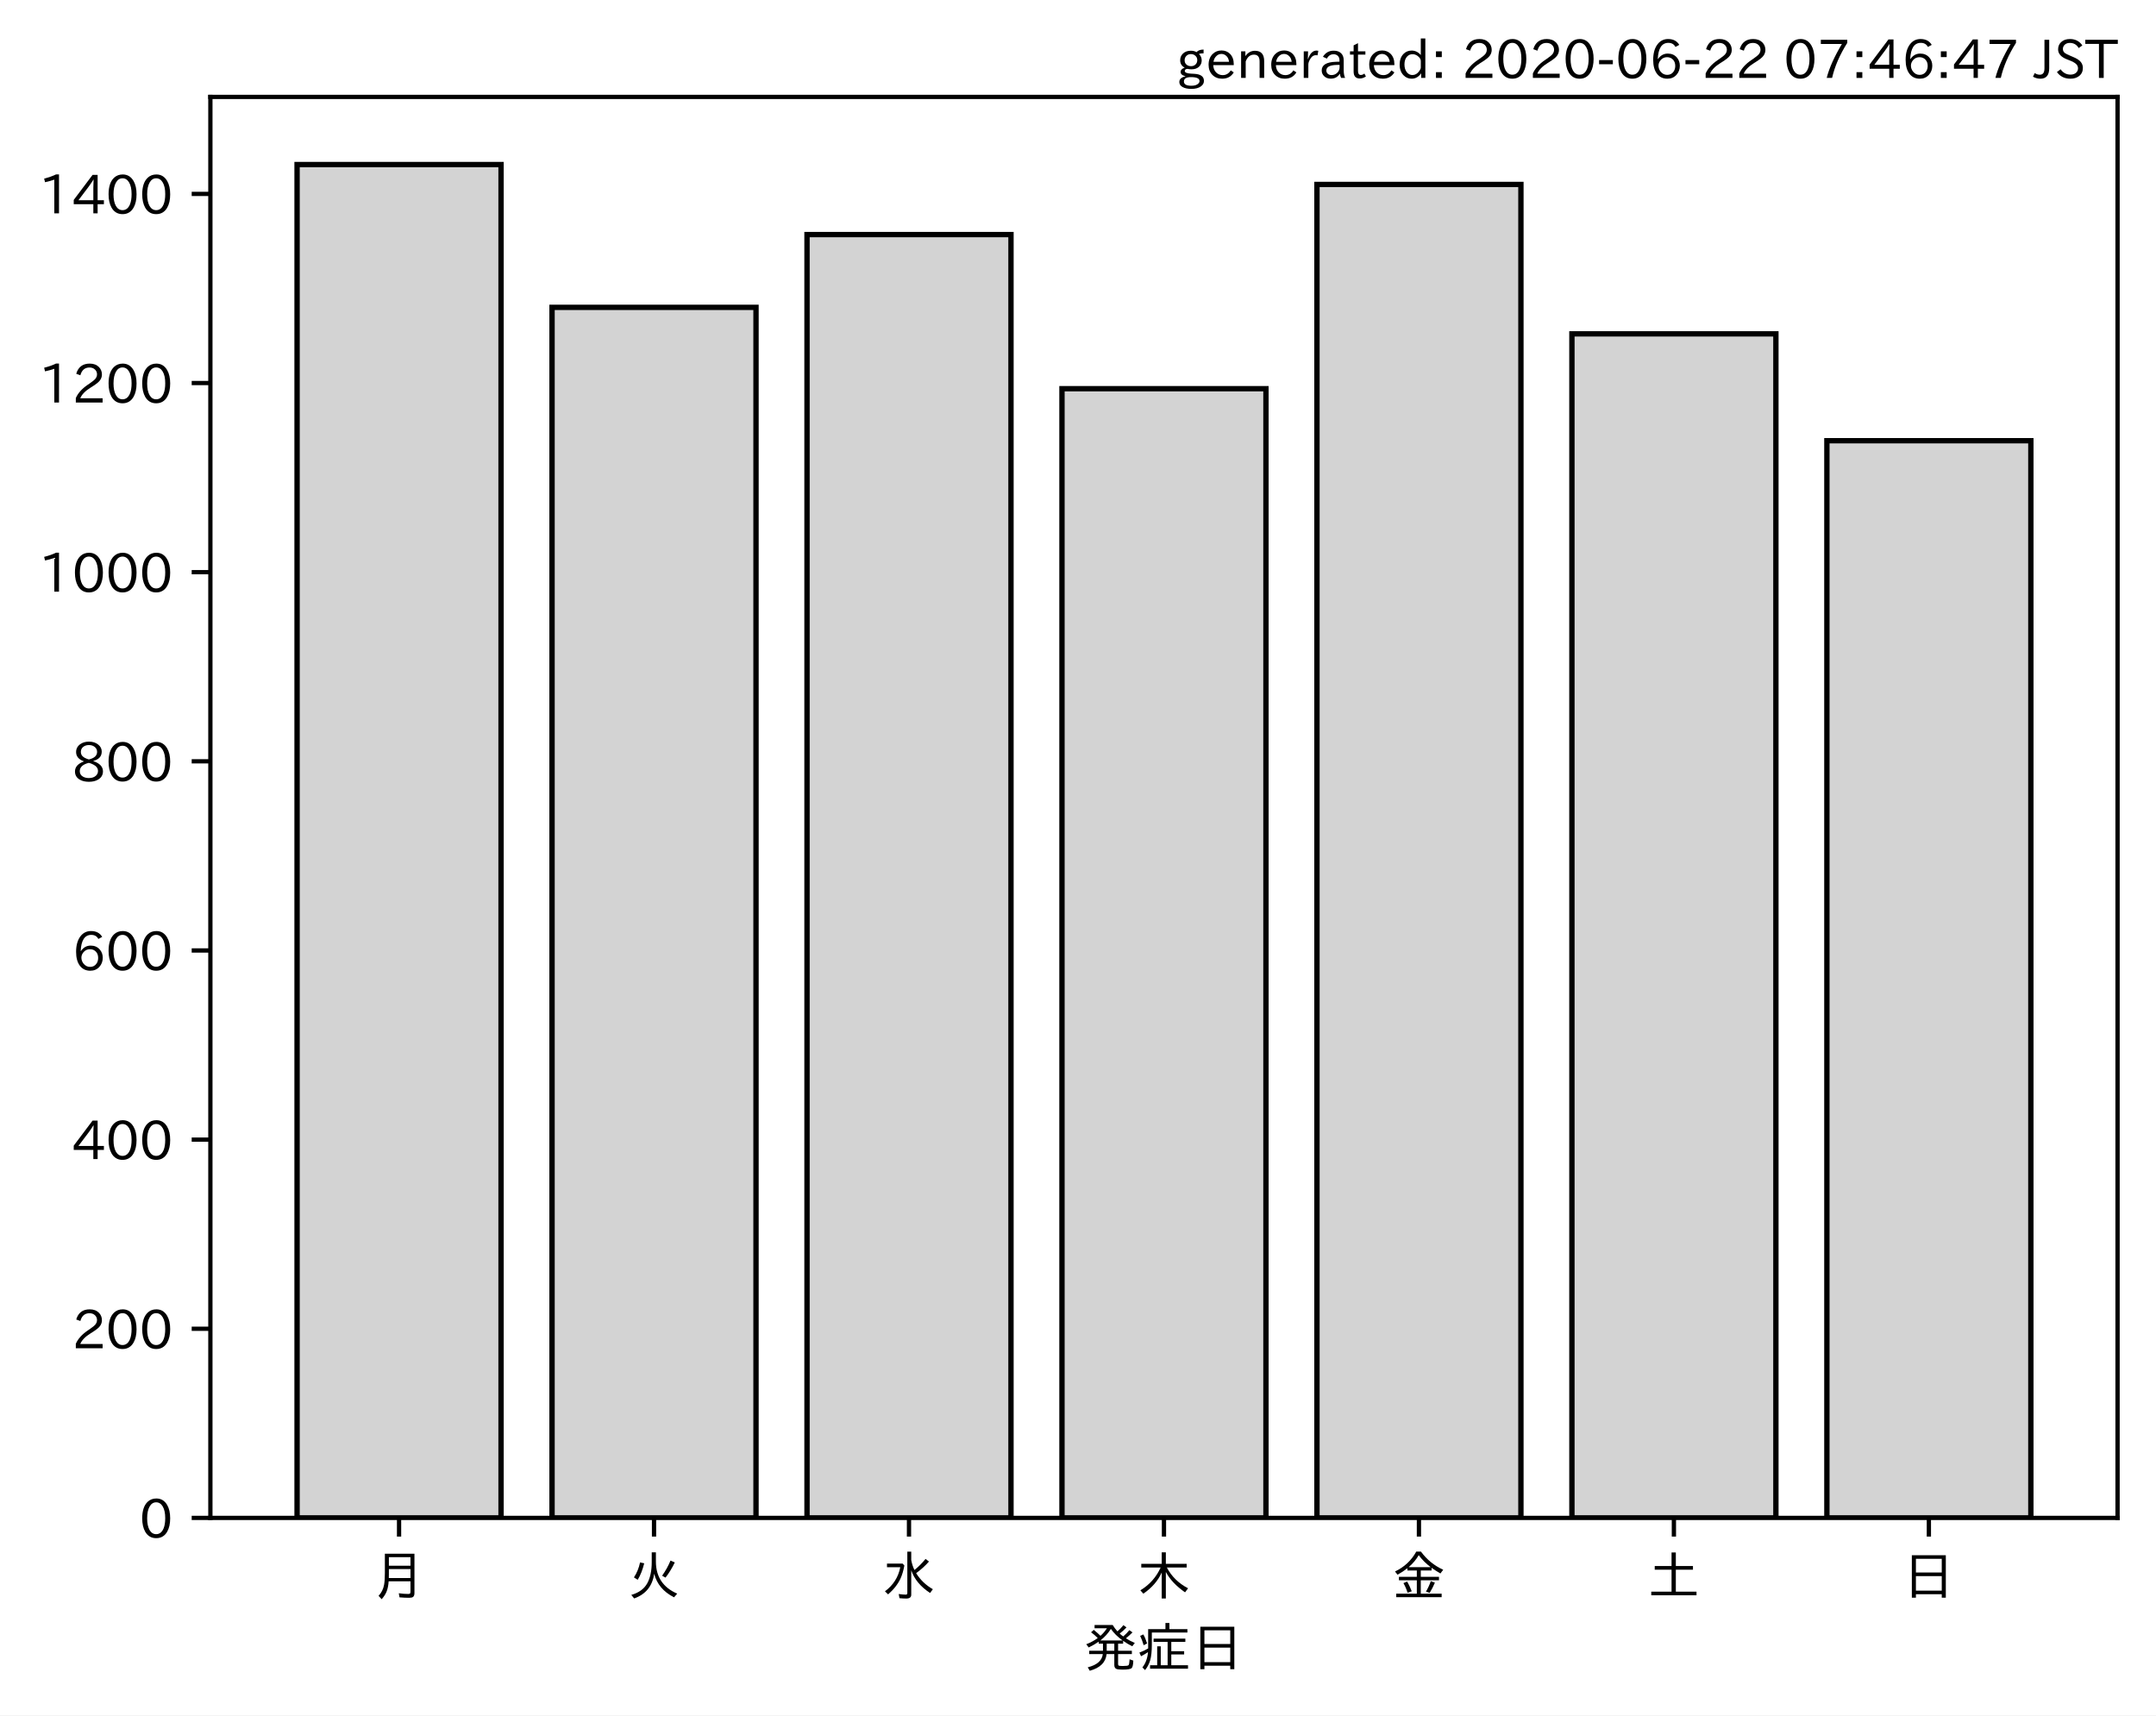
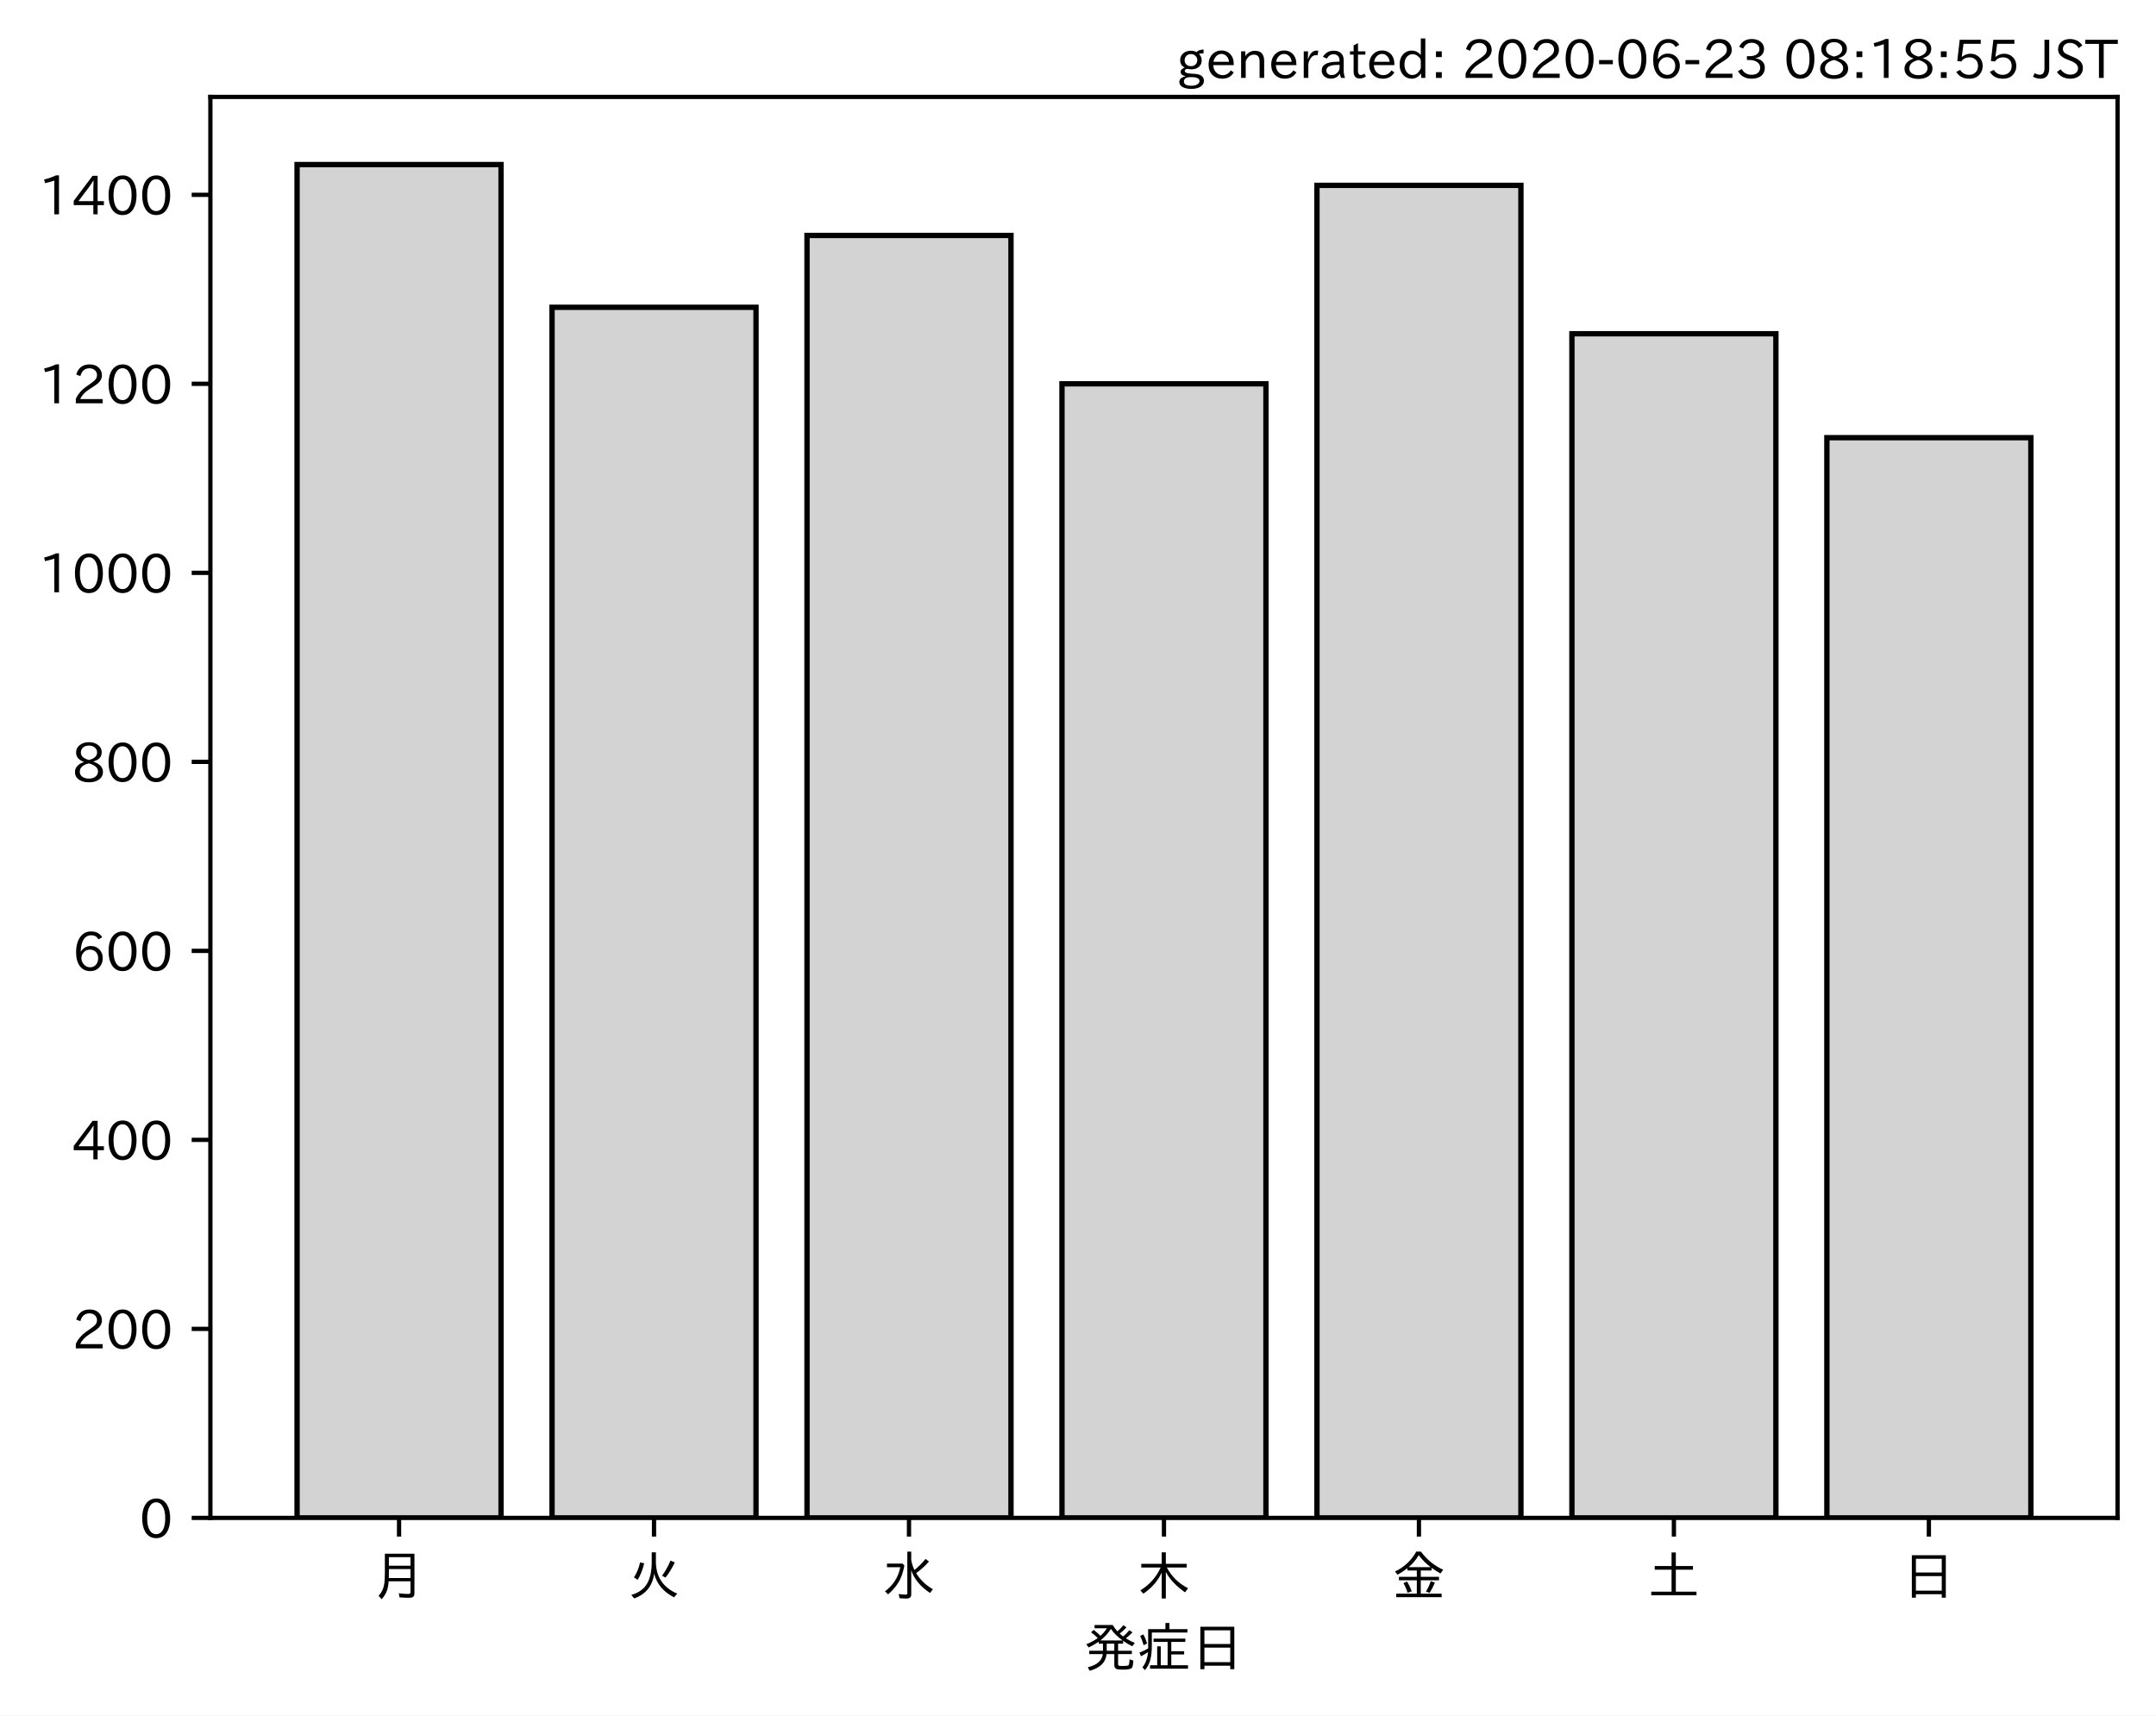
<svg xmlns="http://www.w3.org/2000/svg" xmlns:xlink="http://www.w3.org/1999/xlink" height="321.24pt" version="1.1" viewBox="0 0 403.714 321.24" width="403.714pt">
  <defs>
    <style type="text/css">
*{stroke-linecap:butt;stroke-linejoin:round;}
  </style>
  </defs>
  <g id="figure_1">
    <g id="patch_1">
      <path d="M 0 321.24  L 403.714 321.24  L 403.714 0  L 0 0  z " style="fill:#ffffff;" />
    </g>
    <g id="axes_1">
      <g id="patch_2">
        <path d="M 39.394 284.259  L 396.514 284.259  L 396.514 18.147  L 39.394 18.147  z " style="fill:#ffffff;" />
      </g>
      <g id="patch_3">
-         <path clip-path="url(#ped9afa6fa7)" d="M 55.626 284.259  L 93.821 284.259  L 93.821 30.819  L 55.626 30.819  z " style="fill:#d3d3d3;stroke:#000000;stroke-linejoin:miter;" />
+         <path clip-path="url(#p7c58428e41)" d="M 55.626 284.259  L 93.821 284.259  L 93.821 30.819  L 55.626 30.819  z " style="fill:#d3d3d3;stroke:#000000;stroke-linejoin:miter;" />
      </g>
      <g id="patch_4">
-         <path clip-path="url(#ped9afa6fa7)" d="M 103.37 284.259  L 141.564 284.259  L 141.564 57.562  L 103.37 57.562  z " style="fill:#d3d3d3;stroke:#000000;stroke-linejoin:miter;" />
+         <path clip-path="url(#p7c58428e41)" d="M 103.37 284.259  L 141.564 284.259  L 141.564 57.543  L 103.37 57.543  z " style="fill:#d3d3d3;stroke:#000000;stroke-linejoin:miter;" />
      </g>
      <g id="patch_5">
-         <path clip-path="url(#ped9afa6fa7)" d="M 151.113 284.259  L 189.308 284.259  L 189.308 43.925  L 151.113 43.925  z " style="fill:#d3d3d3;stroke:#000000;stroke-linejoin:miter;" />
+         <path clip-path="url(#p7c58428e41)" d="M 151.113 284.259  L 189.308 284.259  L 189.308 44.092  L 151.113 44.092  z " style="fill:#d3d3d3;stroke:#000000;stroke-linejoin:miter;" />
      </g>
      <g id="patch_6">
-         <path clip-path="url(#ped9afa6fa7)" d="M 198.856 284.259  L 237.051 284.259  L 237.051 72.793  L 198.856 72.793  z " style="fill:#d3d3d3;stroke:#000000;stroke-linejoin:miter;" />
+         <path clip-path="url(#p7c58428e41)" d="M 198.856 284.259  L 237.051 284.259  L 237.051 71.879  L 198.856 71.879  z " style="fill:#d3d3d3;stroke:#000000;stroke-linejoin:miter;" />
      </g>
      <g id="patch_7">
-         <path clip-path="url(#ped9afa6fa7)" d="M 246.6 284.259  L 284.794 284.259  L 284.794 34.538  L 246.6 34.538  z " style="fill:#d3d3d3;stroke:#000000;stroke-linejoin:miter;" />
+         <path clip-path="url(#p7c58428e41)" d="M 246.6 284.259  L 284.794 284.259  L 284.794 34.712  L 246.6 34.712  z " style="fill:#d3d3d3;stroke:#000000;stroke-linejoin:miter;" />
      </g>
      <g id="patch_8">
-         <path clip-path="url(#ped9afa6fa7)" d="M 294.343 284.259  L 332.538 284.259  L 332.538 62.521  L 294.343 62.521  z " style="fill:#d3d3d3;stroke:#000000;stroke-linejoin:miter;" />
+         <path clip-path="url(#p7c58428e41)" d="M 294.343 284.259  L 332.538 284.259  L 332.538 62.499  L 294.343 62.499  z " style="fill:#d3d3d3;stroke:#000000;stroke-linejoin:miter;" />
      </g>
      <g id="patch_9">
-         <path clip-path="url(#ped9afa6fa7)" d="M 342.086 284.259  L 380.281 284.259  L 380.281 82.534  L 342.086 82.534  z " style="fill:#d3d3d3;stroke:#000000;stroke-linejoin:miter;" />
+         <path clip-path="url(#p7c58428e41)" d="M 342.086 284.259  L 380.281 284.259  L 380.281 81.967  L 342.086 81.967  z " style="fill:#d3d3d3;stroke:#000000;stroke-linejoin:miter;" />
      </g>
      <g id="matplotlib.axis_1">
        <g id="xtick_1">
          <g id="line2d_1">
            <defs>
-               <path d="M 0 0  L 0 3.5  " id="m2f6dc0f30f" style="stroke:#000000;stroke-width:0.8;" />
-             </defs>
-             <g>
-               <use style="stroke:#000000;stroke-width:0.8;" x="74.724" xlink:href="#m2f6dc0f30f" y="284.259" />
+               <path d="M 0 0  L 0 3.5  " id="m24e0038064" style="stroke:#000000;stroke-width:0.8;" />
+             </defs>
+             <g>
+               <use style="stroke:#000000;stroke-width:0.8;" x="74.724" xlink:href="#m24e0038064" y="284.259" />
            </g>
          </g>
          <g id="text_1">
            <defs>
              <path d="M 78.812 77.875  L 78.812 4  Q 78.812 -1.219 76.078 -3.172  Q 73.969 -4.688 68.797 -4.688  Q 60.844 -4.688 50.828 -3.859  L 49.516 3.812  Q 58.594 2.484 67.094 2.484  Q 70.359 2.484 71.047 4.109  Q 71.391 4.891 71.391 6.844  L 71.391 26.125  L 30.516 26.125  Q 29.781 14.938 26.812 7.422  Q 24.031 0.094 17.438 -7.375  L 11.625 -0.984  Q 19.672 7.422 21.922 19.438  Q 23.438 27.688 23.438 41.406  L 23.438 77.875  z M 30.953 71.391  L 30.953 55.328  L 71.391 55.328  L 71.391 71.391  z M 30.953 49.125  L 30.953 39.938  Q 30.953 35.75 30.859 33.547  L 30.859 32.328  L 71.391 32.328  L 71.391 49.125  z " id="IPAexGothic-26376" />
            </defs>
            <g transform="translate(69.7238 298.7493)scale(0.1 -0.1)">
              <use xlink:href="#IPAexGothic-26376" />
            </g>
          </g>
        </g>
        <g id="xtick_2">
          <g id="line2d_2">
            <g>
-               <use style="stroke:#000000;stroke-width:0.8;" x="122.467" xlink:href="#m2f6dc0f30f" y="284.259" />
+               <use style="stroke:#000000;stroke-width:0.8;" x="122.467" xlink:href="#m24e0038064" y="284.259" />
            </g>
          </g>
          <g id="text_2">
            <defs>
              <path d="M 53.516 80.422  L 53.516 63.188  Q 53.516 20.359 93.406 3.078  L 87.5 -3.812  Q 57.672 11.328 50.297 40.375  Q 45.359 5.672 12.797 -5.906  L 7.422 0.688  Q 28.859 6.844 37.406 22.609  Q 45.703 37.844 45.703 62.016  L 45.703 80.422  z M 12.406 33.5  Q 20.703 46.141 23.828 61.531  L 31.641 59.906  Q 27 41.312 19.438 29  z M 65.141 36.625  Q 74.656 50.047 80.906 64.984  L 88.922 61.531  Q 81.109 45.406 71.531 33.109  z " id="IPAexGothic-28779" />
            </defs>
            <g transform="translate(117.4671 298.7493)scale(0.1 -0.1)">
              <use xlink:href="#IPAexGothic-28779" />
            </g>
          </g>
        </g>
        <g id="xtick_3">
          <g id="line2d_3">
            <g>
-               <use style="stroke:#000000;stroke-width:0.8;" x="170.21" xlink:href="#m2f6dc0f30f" y="284.259" />
+               <use style="stroke:#000000;stroke-width:0.8;" x="170.21" xlink:href="#m24e0038064" y="284.259" />
            </g>
          </g>
          <g id="text_3">
            <defs>
              <path d="M 54.203 65.922  Q 56.156 55.562 60.203 47.312  Q 71.578 56.453 81 68.109  L 87.406 63.188  Q 77.25 51.516 63.375 41.406  Q 75 22.609 94.672 11.375  L 89.5 4.297  Q 62.75 21.781 54.203 46.781  L 54.203 0.984  Q 54.203 -6.109 44.875 -6.109  Q 38.812 -6.109 32.172 -5.422  L 30.766 2.391  Q 38.422 1.219 44 1.219  Q 46.875 1.219 46.875 4.109  L 46.875 81.688  L 54.203 81.688  z M 8.797 59.281  L 38.094 59.281  L 41.359 55.766  Q 38.672 41.219 34.078 31.297  Q 26.656 15.375 10.891 1.703  L 4.984 7.422  Q 28.266 24.656 33.688 52.594  L 8.797 52.594  z " id="IPAexGothic-27700" />
            </defs>
            <g transform="translate(165.2104 298.7493)scale(0.1 -0.1)">
              <use xlink:href="#IPAexGothic-27700" />
            </g>
          </g>
        </g>
        <g id="xtick_4">
          <g id="line2d_4">
            <g>
-               <use style="stroke:#000000;stroke-width:0.8;" x="217.954" xlink:href="#m2f6dc0f30f" y="284.259" />
+               <use style="stroke:#000000;stroke-width:0.8;" x="217.954" xlink:href="#m24e0038064" y="284.259" />
            </g>
          </g>
          <g id="text_4">
            <defs>
              <path d="M 55.422 52  Q 68.5 27 95.125 13.094  L 89.5 5.516  Q 64.594 22.797 53.516 43.703  L 53.516 -6  L 45.797 -6  L 45.797 42.672  Q 35.5 19.578 11.422 2.984  L 5.812 9.281  Q 31.453 24.75 43.797 52  L 7.516 52  L 7.516 58.891  L 45.797 58.891  L 45.797 80.469  L 53.516 80.469  L 53.516 58.891  L 92.531 58.891  L 92.531 52  z " id="IPAexGothic-26408" />
            </defs>
            <g transform="translate(212.9538 298.7493)scale(0.1 -0.1)">
              <use xlink:href="#IPAexGothic-26408" />
            </g>
          </g>
        </g>
        <g id="xtick_5">
          <g id="line2d_5">
            <g>
-               <use style="stroke:#000000;stroke-width:0.8;" x="265.697" xlink:href="#m2f6dc0f30f" y="284.259" />
+               <use style="stroke:#000000;stroke-width:0.8;" x="265.697" xlink:href="#m24e0038064" y="284.259" />
            </g>
          </g>
          <g id="text_5">
            <defs>
              <path d="M 53.469 46.391  L 53.469 34.516  L 87.547 34.516  L 87.547 28.125  L 53.469 28.125  L 53.469 2.984  L 92.531 2.984  L 92.531 -3.516  L 7.516 -3.516  L 7.516 2.984  L 46.047 2.984  L 46.047 28.125  L 12.547 28.125  L 12.547 34.516  L 46.047 34.516  L 46.047 46.391  L 28.422 46.391  L 28.422 50.688  Q 19.734 43.891 9.906 38.531  L 5.219 44.578  Q 31.344 56.984 45.016 81.781  L 53.766 81.781  Q 70.359 59.234 95.453 47.797  L 90.234 40.828  Q 81.547 45.844 73.641 51.469  L 73.641 46.391  z M 72.016 52.688  Q 59.078 62.406 49.562 75.094  Q 42.828 63.141 30.812 52.688  z M 28.719 4.688  Q 26.078 13.719 21 22.797  L 27.875 25.688  Q 31.938 19.188 36.531 7.516  z M 63.188 6.891  Q 68.797 16.406 72.219 26.516  L 79.891 23.578  Q 75.922 14.156 70.125 4.5  z " id="IPAexGothic-37329" />
            </defs>
            <g transform="translate(260.6971 298.7493)scale(0.1 -0.1)">
              <use xlink:href="#IPAexGothic-37329" />
            </g>
          </g>
        </g>
        <g id="xtick_6">
          <g id="line2d_6">
            <g>
-               <use style="stroke:#000000;stroke-width:0.8;" x="313.44" xlink:href="#m2f6dc0f30f" y="284.259" />
+               <use style="stroke:#000000;stroke-width:0.8;" x="313.44" xlink:href="#m24e0038064" y="284.259" />
            </g>
          </g>
          <g id="text_6">
            <defs>
              <path d="M 45.609 54.781  L 45.609 80.172  L 53.609 80.172  L 53.609 54.781  L 85.688 54.781  L 85.688 47.906  L 53.609 47.906  L 53.609 6.781  L 92.328 6.781  L 92.328 0  L 7.625 0  L 7.625 6.781  L 45.609 6.781  L 45.609 47.906  L 14.109 47.906  L 14.109 54.781  z " id="IPAexGothic-22303" />
            </defs>
            <g transform="translate(308.4404 298.7493)scale(0.1 -0.1)">
              <use xlink:href="#IPAexGothic-22303" />
            </g>
          </g>
        </g>
        <g id="xtick_7">
          <g id="line2d_7">
            <g>
-               <use style="stroke:#000000;stroke-width:0.8;" x="361.184" xlink:href="#m2f6dc0f30f" y="284.259" />
+               <use style="stroke:#000000;stroke-width:0.8;" x="361.184" xlink:href="#m24e0038064" y="284.259" />
            </g>
          </g>
          <g id="text_7">
            <defs>
              <path d="M 81.734 75  L 81.734 -4.5  L 74.125 -4.5  L 74.125 2  L 25.734 2  L 25.734 -4.5  L 18.109 -4.5  L 18.109 75  z M 25.734 68.312  L 25.734 42.672  L 74.125 42.672  L 74.125 68.312  z M 25.734 35.891  L 25.734 8.688  L 74.125 8.688  L 74.125 35.891  z " id="IPAexGothic-26085" />
            </defs>
            <g transform="translate(356.1837 298.7493)scale(0.1 -0.1)">
              <use xlink:href="#IPAexGothic-26085" />
            </g>
          </g>
        </g>
        <g id="text_8">
          <defs>
            <path d="M 73.734 56.844  Q 80.609 62.75 85.203 68.609  L 91.109 64.406  Q 84.469 57.812 78.719 53.328  Q 85.938 48.688 95.406 44.625  L 90.625 38.375  Q 81.734 42.781 73.531 48.641  L 73.531 43.312  L 64.109 43.312  L 64.109 29.984  L 89.891 29.984  L 89.891 23.781  L 64.109 23.781  L 64.109 5.609  Q 64.109 2.484 65.719 2.047  Q 67.391 1.469 73.094 1.469  Q 82.125 1.469 83.594 2.984  Q 85.062 4.438 85.5 11.969  Q 85.5 13.484 85.594 14.062  L 92.625 11.578  Q 92.188 0.391 89.703 -2.203  Q 87.062 -5.328 72.609 -5.328  Q 63.812 -5.328 60.938 -4  Q 57.031 -2.344 57.031 3.328  L 57.031 23.781  L 42.578 23.781  Q 40.188 0.531 11.078 -7.422  L 7.281 -0.984  Q 33.25 5.422 35.5 23.781  L 10.016 23.781  L 10.016 29.984  L 35.797 29.984  L 35.797 43.312  L 27.781 43.312  L 27.781 47.016  Q 19.734 41.359 9.078 36.188  L 4.5 42.188  Q 16.312 46.734 25.984 53.812  Q 19.828 60.156 13.484 64.594  L 18.609 69.141  Q 26.516 62.594 31.109 58.016  Q 38.031 64.062 43.172 72.125  L 20.062 72.125  L 20.062 78.219  L 54 78.219  Q 58.203 71.344 62.891 66.312  Q 69.094 71.625 74.031 77.938  L 79.828 73.734  Q 74.172 67.625 67.094 62.203  Q 70.406 59.078 73.734 56.844  z M 57.031 43.312  L 42.781 43.312  L 42.781 29.984  L 57.031 29.984  z M 30.906 49.312  L 72.516 49.312  Q 58.688 59.281 50.594 71  Q 43.219 58.891 30.906 49.312  z " id="IPAexGothic-30330" />
            <path d="M 63.719 2.875  L 95.016 2.875  L 95.016 -3.516  L 23.969 -3.516  L 23.969 2.875  L 37.312 2.875  L 37.312 38.281  L 44 38.281  L 44 2.875  L 56.844 2.875  L 56.844 46.578  L 30.516 46.578  L 30.516 52.781  L 90.047 52.781  L 90.047 46.578  L 63.719 46.578  L 63.719 29.203  L 87.797 29.203  L 87.797 23.094  L 63.719 23.094  z M 60.203 70.516  L 93.891 70.516  L 93.891 64.109  L 27.297 64.109  L 27.297 41.406  Q 27.297 23.141 24.219 12.203  Q 21.391 2.25 14.594 -6.203  L 9.625 -1.172  Q 18.75 10.359 20.125 27.484  Q 15.438 24.125 7.078 19.734  L 4 26.609  Q 12.312 29.594 20.406 34.328  L 20.406 37.891  L 20.406 70.516  L 52.781 70.516  L 52.781 81.984  L 60.203 81.984  z M 12.016 40.375  Q 8.891 50.781 5.422 57.906  L 11.375 60.594  Q 15.234 53.859 18.406 43.703  z " id="IPAexGothic-30151" />
          </defs>
          <g transform="translate(202.9538 312.1399)scale(0.1 -0.1)">
            <use xlink:href="#IPAexGothic-30330" />
            <use x="100" xlink:href="#IPAexGothic-30151" />
            <use x="200" xlink:href="#IPAexGothic-26085" />
          </g>
        </g>
      </g>
      <g id="matplotlib.axis_2">
        <g id="ytick_1">
          <g id="line2d_8">
            <defs>
-               <path d="M 0 0  L -3.5 0  " id="mef4c693ba0" style="stroke:#000000;stroke-width:0.8;" />
-             </defs>
-             <g>
-               <use style="stroke:#000000;stroke-width:0.8;" x="39.394" xlink:href="#mef4c693ba0" y="284.259" />
+               <path d="M 0 0  L -3.5 0  " id="m64e91e4298" style="stroke:#000000;stroke-width:0.8;" />
+             </defs>
+             <g>
+               <use style="stroke:#000000;stroke-width:0.8;" x="39.394" xlink:href="#m64e91e4298" y="284.259" />
            </g>
          </g>
          <g id="text_9">
            <defs>
              <path d="M 31.844 73.828  Q 45.016 73.828 52.094 61.625  Q 57.719 51.953 57.719 36.625  Q 57.719 21.438 52.094 11.578  Q 45.125 -0.484 31.5 -0.484  Q 17.922 -0.484 10.938 11.578  Q 5.328 21.438 5.328 36.719  Q 5.328 58.016 15.625 67.719  Q 22.172 73.828 31.844 73.828  z M 31.5 66.656  Q 23.688 66.656 19.188 58.734  Q 14.594 50.734 14.594 36.625  Q 14.594 22.75 19.094 14.797  Q 23.641 6.984 31.5 6.984  Q 40.922 6.984 45.453 18.016  Q 48.438 25.344 48.438 37.109  Q 48.438 50.875 43.844 58.734  Q 39.203 66.656 31.5 66.656  z " id="IPAexGothic-48" />
            </defs>
            <g transform="translate(26.09531 288.0039)scale(0.1 -0.1)">
              <use xlink:href="#IPAexGothic-48" />
            </g>
          </g>
        </g>
        <g id="ytick_2">
          <g id="line2d_9">
            <g>
-               <use style="stroke:#000000;stroke-width:0.8;" x="39.394" xlink:href="#mef4c693ba0" y="248.837" />
+               <use style="stroke:#000000;stroke-width:0.8;" x="39.394" xlink:href="#m64e91e4298" y="248.862" />
            </g>
          </g>
          <g id="text_10">
            <defs>
              <path d="M 57.172 0.984  L 6.984 0.984  L 6.984 9.281  Q 12.891 23.047 29.594 34.422  L 32.375 36.281  Q 40.922 42.141 43.609 45.406  Q 46.688 49.266 46.688 53.812  Q 46.688 58.938 43.062 62.547  Q 39.062 66.547 32.562 66.547  Q 19.531 66.547 15.484 52  L 7.766 54.781  Q 13.328 73.828 33.062 73.828  Q 43.844 73.828 50.25 67.438  Q 55.859 61.672 55.859 53.516  Q 55.859 47.469 52.25 42.531  Q 48.922 37.75 36.969 30.281  L 34.859 29  Q 19.625 19.578 15.281 8.891  L 57.172 8.891  z " id="IPAexGothic-50" />
            </defs>
-             <g transform="translate(13.49844 252.5826)scale(0.1 -0.1)">
+             <g transform="translate(13.49844 252.6073)scale(0.1 -0.1)">
              <use xlink:href="#IPAexGothic-50" />
              <use x="62.988" xlink:href="#IPAexGothic-48" />
              <use x="125.977" xlink:href="#IPAexGothic-48" />
            </g>
          </g>
        </g>
        <g id="ytick_3">
          <g id="line2d_10">
            <g>
-               <use style="stroke:#000000;stroke-width:0.8;" x="39.394" xlink:href="#mef4c693ba0" y="213.416" />
+               <use style="stroke:#000000;stroke-width:0.8;" x="39.394" xlink:href="#m64e91e4298" y="213.465" />
            </g>
          </g>
          <g id="text_11">
            <defs>
              <path d="M 59.578 18.109  L 47.797 18.109  L 47.797 0.984  L 39.797 0.984  L 39.797 18.109  L 3.078 18.109  L 3.078 26.125  L 38.375 73.094  L 47.797 73.094  L 47.797 25.531  L 59.578 25.531  z M 40.281 64.203  L 39.984 64.203  Q 35.594 57.125 31.297 51.312  L 11.859 25.531  L 39.797 25.531  L 39.797 49.125  Q 39.797 54.391 40.281 64.203  z " id="IPAexGothic-52" />
            </defs>
-             <g transform="translate(13.49844 217.1612)scale(0.1 -0.1)">
+             <g transform="translate(13.49844 217.2106)scale(0.1 -0.1)">
              <use xlink:href="#IPAexGothic-52" />
              <use x="62.988" xlink:href="#IPAexGothic-48" />
              <use x="125.977" xlink:href="#IPAexGothic-48" />
            </g>
          </g>
        </g>
        <g id="ytick_4">
          <g id="line2d_11">
            <g>
-               <use style="stroke:#000000;stroke-width:0.8;" x="39.394" xlink:href="#mef4c693ba0" y="177.994" />
+               <use style="stroke:#000000;stroke-width:0.8;" x="39.394" xlink:href="#m64e91e4298" y="178.069" />
            </g>
          </g>
          <g id="text_12">
            <defs>
              <path d="M 16.5 36.375  Q 23.578 46.578 34.906 46.578  Q 45.406 46.578 51.812 39.266  Q 57.422 32.906 57.422 23.781  Q 57.422 13.812 51.125 6.781  Q 44.578 -0.484 34.031 -0.484  Q 21.484 -0.484 14.406 9.078  Q 7.516 18.406 7.516 34.812  Q 7.516 53.516 15.828 64.203  Q 23.344 73.828 35.5 73.828  Q 49.859 73.828 56.391 62.891  L 49.219 58.984  Q 45.219 66.656 35.938 66.656  Q 17.484 66.656 16.109 36.375  z M 33.453 39.797  Q 26.312 39.797 21.625 34.469  Q 17.438 29.688 17.438 24.078  Q 17.438 18.062 21.141 13.188  Q 26.125 6.688 33.734 6.688  Q 41.703 6.688 45.953 13.188  Q 48.828 17.625 48.828 23.484  Q 48.828 30.375 45.016 34.812  Q 40.625 39.797 33.453 39.797  z " id="IPAexGothic-54" />
            </defs>
-             <g transform="translate(13.49844 181.7398)scale(0.1 -0.1)">
+             <g transform="translate(13.49844 181.814)scale(0.1 -0.1)">
              <use xlink:href="#IPAexGothic-54" />
              <use x="62.988" xlink:href="#IPAexGothic-48" />
              <use x="125.977" xlink:href="#IPAexGothic-48" />
            </g>
          </g>
        </g>
        <g id="ytick_5">
          <g id="line2d_12">
            <g>
-               <use style="stroke:#000000;stroke-width:0.8;" x="39.394" xlink:href="#mef4c693ba0" y="142.573" />
+               <use style="stroke:#000000;stroke-width:0.8;" x="39.394" xlink:href="#m64e91e4298" y="142.672" />
            </g>
          </g>
          <g id="text_13">
            <defs>
              <path d="M 39.703 37.891  Q 57.812 31.734 57.812 18.703  Q 57.812 8.453 48.438 3.078  Q 41.609 -0.875 31.5 -0.875  Q 21.344 -0.875 14.5 3.078  Q 5.422 8.297 5.422 18.406  Q 5.422 31.062 22.016 37.203  L 22.016 37.5  Q 7.516 42.719 7.516 54.828  Q 7.516 64.062 15.328 69.625  Q 21.969 74.312 31.547 74.312  Q 42.234 74.312 48.922 68.797  Q 55.516 63.578 55.516 55.719  Q 55.516 42.281 39.703 38.188  z M 31.594 41.016  Q 46.828 44.625 46.828 55.125  Q 46.828 61.188 41.797 64.844  Q 37.703 67.922 31.5 67.922  Q 25.094 67.922 20.797 64.5  Q 16.406 60.891 16.406 55.031  Q 16.406 49.219 21.094 45.703  Q 23.344 43.891 26.906 42.531  Q 31 40.875 31.594 41.016  z M 30.906 34.516  Q 14.406 30.172 14.406 19  Q 14.406 12.109 20.516 8.688  Q 25.094 6.109 31.391 6.109  Q 40.234 6.109 45.016 10.891  Q 48.531 14.406 48.531 19.531  Q 48.531 24.906 43.656 28.906  Q 40.766 31.156 36.719 32.812  Q 31.984 34.719 30.906 34.516  z " id="IPAexGothic-56" />
            </defs>
-             <g transform="translate(13.49844 146.3184)scale(0.1 -0.1)">
+             <g transform="translate(13.49844 146.4173)scale(0.1 -0.1)">
              <use xlink:href="#IPAexGothic-56" />
              <use x="62.988" xlink:href="#IPAexGothic-48" />
              <use x="125.977" xlink:href="#IPAexGothic-48" />
            </g>
          </g>
        </g>
        <g id="ytick_6">
          <g id="line2d_13">
            <g>
-               <use style="stroke:#000000;stroke-width:0.8;" x="39.394" xlink:href="#mef4c693ba0" y="107.152" />
+               <use style="stroke:#000000;stroke-width:0.8;" x="39.394" xlink:href="#m64e91e4298" y="107.275" />
            </g>
          </g>
          <g id="text_14">
            <defs>
              <path d="M 38.484 0.984  L 29.688 0.984  L 29.688 64.109  Q 21.438 61.281 12.312 59.328  L 10.688 66.109  Q 23.734 69.391 32.906 73.922  L 38.484 73.922  z " id="IPAexGothic-49" />
            </defs>
-             <g transform="translate(7.2 110.897)scale(0.1 -0.1)">
+             <g transform="translate(7.2 111.0207)scale(0.1 -0.1)">
              <use xlink:href="#IPAexGothic-49" />
              <use x="62.988" xlink:href="#IPAexGothic-48" />
              <use x="125.977" xlink:href="#IPAexGothic-48" />
              <use x="188.965" xlink:href="#IPAexGothic-48" />
            </g>
          </g>
        </g>
        <g id="ytick_7">
          <g id="line2d_14">
            <g>
-               <use style="stroke:#000000;stroke-width:0.8;" x="39.394" xlink:href="#mef4c693ba0" y="71.73" />
+               <use style="stroke:#000000;stroke-width:0.8;" x="39.394" xlink:href="#m64e91e4298" y="71.879" />
            </g>
          </g>
          <g id="text_15">
-             <g transform="translate(7.2 75.47564)scale(0.1 -0.1)">
+             <g transform="translate(7.2 75.62405)scale(0.1 -0.1)">
              <use xlink:href="#IPAexGothic-49" />
              <use x="62.988" xlink:href="#IPAexGothic-50" />
              <use x="125.977" xlink:href="#IPAexGothic-48" />
              <use x="188.965" xlink:href="#IPAexGothic-48" />
            </g>
          </g>
        </g>
        <g id="ytick_8">
          <g id="line2d_15">
            <g>
-               <use style="stroke:#000000;stroke-width:0.8;" x="39.394" xlink:href="#mef4c693ba0" y="36.309" />
+               <use style="stroke:#000000;stroke-width:0.8;" x="39.394" xlink:href="#m64e91e4298" y="36.482" />
            </g>
          </g>
          <g id="text_16">
-             <g transform="translate(7.2 40.05425)scale(0.1 -0.1)">
+             <g transform="translate(7.2 40.2274)scale(0.1 -0.1)">
              <use xlink:href="#IPAexGothic-49" />
              <use x="62.988" xlink:href="#IPAexGothic-52" />
              <use x="125.977" xlink:href="#IPAexGothic-48" />
              <use x="188.965" xlink:href="#IPAexGothic-48" />
            </g>
          </g>
        </g>
      </g>
      <g id="patch_10">
        <path d="M 39.394 284.259  L 39.394 18.147  " style="fill:none;stroke:#000000;stroke-linecap:square;stroke-linejoin:miter;stroke-width:0.8;" />
      </g>
      <g id="patch_11">
        <path d="M 396.514 284.259  L 396.514 18.147  " style="fill:none;stroke:#000000;stroke-linecap:square;stroke-linejoin:miter;stroke-width:0.8;" />
      </g>
      <g id="patch_12">
        <path d="M 39.394 284.259  L 396.514 284.259  " style="fill:none;stroke:#000000;stroke-linecap:square;stroke-linejoin:miter;stroke-width:0.8;" />
      </g>
      <g id="patch_13">
        <path d="M 39.394 18.147  L 396.514 18.147  " style="fill:none;stroke:#000000;stroke-linecap:square;stroke-linejoin:miter;stroke-width:0.8;" />
      </g>
    </g>
    <g id="text_17">
      <defs>
        <path d="M 20.797 17.969  Q 15.719 17.531 15.719 14.062  Q 15.719 9.578 27.547 8.984  L 33.297 8.688  Q 51.609 7.766 51.609 -4.594  Q 51.609 -10.938 45.703 -14.984  Q 39.359 -19.578 28.031 -19.578  Q 17.781 -19.578 11.531 -16.062  Q 5.516 -12.641 5.516 -6.688  Q 5.516 1.312 16.797 3.859  L 16.797 4.203  Q 7.906 6.453 7.906 12.156  Q 7.906 17.438 15.531 20.266  Q 7.125 24.609 7.125 34.078  Q 7.125 41.406 12.016 46.297  Q 17.625 51.906 27.156 51.906  Q 33.203 51.906 37.844 49.266  Q 41.406 53.953 50.922 54.109  L 50.922 47.078  Q 44.344 46.922 42.234 45.906  Q 47.406 40.828 47.406 33.891  Q 47.406 27 42.719 22.266  Q 37.5 17.094 28.328 17.094  Q 24.422 17.094 20.797 17.969  z M 27.094 45.609  Q 22.016 45.609 18.703 42.281  Q 15.438 39.016 15.438 34.078  Q 15.438 29.25 18.5 26.312  Q 21.828 23 27.438 23  Q 32.719 23 35.891 26.219  Q 39.109 29.391 39.109 34.422  Q 39.109 39.016 35.891 42.188  Q 32.516 45.609 27.094 45.609  z M 27.391 2.484  Q 14.109 2.484 14.109 -5.719  Q 14.109 -13.672 28.125 -13.672  Q 37.156 -13.672 41.219 -9.469  Q 43.312 -7.516 43.312 -4.891  Q 43.312 2.484 27.391 2.484  z " id="IPAexGothic-103" />
        <path d="M 13.484 24.906  Q 13.922 16.266 18.891 11.281  Q 23.969 6.203 31.203 6.203  Q 40.719 6.203 46.297 15.094  L 51.906 11.375  Q 44.828 -0.484 30.172 -0.484  Q 19.094 -0.484 11.969 6.594  Q 4.781 13.812 4.781 25.641  Q 4.781 38.188 12.312 45.703  Q 19 52.391 29 52.391  Q 38.422 52.391 44.781 46.188  Q 51.906 38.969 51.906 26.906  L 51.906 24.906  z M 43.062 31.203  Q 42.328 37.984 38.281 41.891  Q 34.281 45.906 28.812 45.906  Q 22.469 45.906 17.969 40.484  Q 14.891 36.812 13.969 31.203  z " id="IPAexGothic-101" />
        <path d="M 52 0.984  L 43.406 0.984  L 43.406 31.891  Q 43.406 44.578 32.906 44.578  Q 22.312 44.578 17.391 31.891  L 17.391 0.984  L 8.797 0.984  L 8.797 50.781  L 16.797 50.781  L 16.797 41.797  Q 23.828 51.812 34.719 51.812  Q 52 51.812 52 32.375  z " id="IPAexGothic-110" />
        <path d="M 36.078 51.812  L 34.578 43.266  Q 32.906 43.609 31.594 43.609  Q 25.828 43.609 22.078 38.188  Q 17.391 31.344 17.391 26.172  L 17.391 0.984  L 8.797 0.984  L 8.797 50.781  L 16.891 50.781  L 16.5 35.984  L 16.703 35.984  Q 22.219 52.203 32.766 52.203  Q 34.469 52.203 36.078 51.812  z " id="IPAexGothic-114" />
        <path d="M 49.312 0.984  L 41.75 0.984  Q 39.984 4.734 39.547 8.688  L 39.203 8.688  Q 33.547 -0.391 22.312 -0.391  Q 14.594 -0.391 9.719 4.5  Q 5.422 8.797 5.422 14.984  Q 5.422 30.422 32.031 31.203  L 38.719 31.391  L 38.719 33.984  Q 38.719 39.203 35.75 42.188  Q 32.625 45.312 27.734 45.312  Q 19.344 45.312 15.141 37.156  L 7.719 40.578  Q 14.656 52 27.938 52  Q 37.109 52 42.047 46.875  Q 46.625 42.281 46.625 33.891  L 46.625 15.578  Q 46.625 6.25 49.312 0.984  z M 38.922 25.391  L 33.453 25.297  Q 14.109 24.859 14.109 14.891  Q 14.109 11.375 16.406 9.078  Q 19.234 6.297 23.828 6.297  Q 30.219 6.297 34.906 10.984  Q 38.922 15.141 38.922 21  z " id="IPAexGothic-97" />
        <path d="M 33.203 3.766  Q 27.641 -0.094 21.828 -0.094  Q 10.203 -0.094 10.203 12.984  L 10.203 44.672  L 3.422 44.672  L 3.422 50.781  L 10.203 50.781  L 10.203 61.969  L 18.406 66.062  L 18.406 50.781  L 32.234 50.781  L 32.234 44.672  L 18.406 44.672  L 18.406 14.156  Q 18.406 6.5 23.641 6.5  Q 27.156 6.5 30.328 9.188  z " id="IPAexGothic-116" />
        <path d="M 52.984 0.984  L 45.172 0.984  L 45.172 9.672  Q 38.141 -0.484 27.391 -0.484  Q 18.453 -0.484 12.312 5.812  Q 4.891 13.188 4.891 25.984  Q 4.891 38.531 12.062 45.906  Q 18.266 52.203 27.391 52.203  Q 37.25 52.203 44.484 43.891  L 44.484 74.906  L 52.984 74.906  z M 44.484 20.359  L 44.484 32.766  Q 44.484 37.703 38.375 42.281  Q 34.078 45.406 28.953 45.406  Q 23.188 45.406 19.188 41.406  Q 13.875 36.078 13.875 26.219  Q 13.875 17.328 18.266 11.719  Q 22.516 6.391 28.859 6.391  Q 36.281 6.391 41.5 13.672  Q 44.484 17.719 44.484 20.359  z " id="IPAexGothic-100" />
        <path d="M 21.391 39.984  L 10.5 39.984  L 10.5 50.781  L 21.391 50.781  z M 21.391 0.984  L 10.5 0.984  L 10.5 11.766  L 21.391 11.766  z " id="IPAexGothic-58" />
        <path id="IPAexGothic-32" />
        <path d="M 30.766 26.609  L 4.984 26.609  L 4.984 34.422  L 30.766 34.422  z " id="IPAexGothic-45" />
-         <path d="M 56.203 66.609  Q 34.969 32.906 27.781 0.984  L 17.672 0.984  Q 24.703 28.656 46.094 64.5  L 6.688 64.5  L 6.688 72.406  L 56.203 72.406  z " id="IPAexGothic-55" />
+         <path d="M 37.203 37.797  Q 54.781 34.625 54.781 19.969  Q 54.781 11.188 48.875 5.562  Q 42.328 -0.484 30.375 -0.484  Q 12.453 -0.484 4.5 13.766  L 11.812 17.672  Q 17.328 6.891 30.281 6.891  Q 37.891 6.891 42.094 10.797  Q 46.094 14.5 46.094 20.172  Q 46.094 26.859 40.094 30.906  Q 34.625 34.578 25.688 34.578  L 21.297 34.578  L 21.297 41.703  L 25.875 41.703  Q 34.859 41.703 39.594 45.125  Q 44.672 48.734 44.672 54.828  Q 44.672 61.469 38.969 64.656  Q 35.297 66.844 30.172 66.844  Q 19.344 66.844 14.109 55.906  L 6.781 59.422  Q 14.016 73.828 30.281 73.828  Q 40.578 73.828 46.969 68.656  Q 53.375 63.578 53.375 55.219  Q 53.375 47.312 47.172 42.281  Q 43.172 39.062 37.203 38.188  z " id="IPAexGothic-51" />
+         <path d="M 18.406 40.672  Q 25.531 46.297 33.938 46.297  Q 44 46.297 50.641 39.5  Q 56.844 33.016 56.844 23.391  Q 56.844 14.656 51.516 8.016  Q 44.828 -0.484 31.734 -0.484  Q 14.984 -0.484 7.328 12.25  L 14.656 16.062  Q 20.453 6.781 31.453 6.781  Q 38.531 6.781 43.266 11.188  Q 48.141 15.828 48.141 23.484  Q 48.141 30.719 43.844 35.016  Q 39.359 39.5 32.125 39.5  Q 21.969 39.5 16.75 31.688  L 9.234 32.672  L 13.812 72.406  L 53.219 72.406  L 53.219 64.891  L 20.953 64.891  L 17.719 40.672  z " id="IPAexGothic-53" />
        <path d="M 28.422 72.406  L 28.422 19.281  Q 28.422 -0.484 11.922 -0.484  Q 4.734 -0.484 -1.953 3.266  L 1.312 10.062  Q 5.906 6.984 10.844 6.984  Q 19.531 6.984 19.531 18.797  L 19.531 72.406  z " id="IPAexGothic-74" />
        <path d="M 45.609 56.891  Q 40.047 66.547 28.953 66.547  Q 22.703 66.547 18.953 62.641  Q 16.062 59.422 16.062 55.219  Q 16.062 50.594 19.781 47.609  Q 22.562 45.516 31 42  L 34.375 40.578  Q 45.703 36.031 49.859 30.516  Q 53.469 25.688 53.469 19.672  Q 53.469 10.062 46.391 4.5  Q 39.984 -0.484 30.172 -0.484  Q 13.766 -0.484 4.891 11.969  L 11.766 17.188  Q 18.797 7.172 30.281 7.172  Q 35.75 7.172 39.594 9.766  Q 44.391 13.234 44.391 19  Q 44.391 23.484 40.875 27  Q 37.109 30.609 27 34.469  L 24.078 35.594  Q 7.078 42.094 7.078 54.391  Q 7.078 62.594 12.594 67.922  Q 18.797 73.828 29.109 73.828  Q 44.391 73.828 52.484 61.812  z " id="IPAexGothic-83" />
        <path d="M 60.406 64.703  L 33.984 64.703  L 33.984 0.984  L 25.094 0.984  L 25.094 64.703  L -0.484 64.703  L -0.484 72.406  L 60.406 72.406  z " id="IPAexGothic-84" />
      </defs>
      <g transform="translate(220.2794 14.69063)scale(0.1 -0.1)">
        <use xlink:href="#IPAexGothic-103" />
        <use x="55.518" xlink:href="#IPAexGothic-101" />
        <use x="112.402" xlink:href="#IPAexGothic-110" />
        <use x="172.803" xlink:href="#IPAexGothic-101" />
        <use x="229.688" xlink:href="#IPAexGothic-114" />
        <use x="266.699" xlink:href="#IPAexGothic-97" />
        <use x="321.68" xlink:href="#IPAexGothic-116" />
        <use x="356.299" xlink:href="#IPAexGothic-101" />
        <use x="413.184" xlink:href="#IPAexGothic-100" />
        <use x="475.586" xlink:href="#IPAexGothic-58" />
        <use x="507.568" xlink:href="#IPAexGothic-32" />
        <use x="534.57" xlink:href="#IPAexGothic-50" />
        <use x="597.559" xlink:href="#IPAexGothic-48" />
        <use x="660.547" xlink:href="#IPAexGothic-50" />
        <use x="723.535" xlink:href="#IPAexGothic-48" />
        <use x="786.523" xlink:href="#IPAexGothic-45" />
        <use x="822.314" xlink:href="#IPAexGothic-48" />
        <use x="885.303" xlink:href="#IPAexGothic-54" />
        <use x="948.291" xlink:href="#IPAexGothic-45" />
        <use x="984.082" xlink:href="#IPAexGothic-50" />
-         <use x="1047.07" xlink:href="#IPAexGothic-50" />
+         <use x="1047.07" xlink:href="#IPAexGothic-51" />
        <use x="1110.059" xlink:href="#IPAexGothic-32" />
        <use x="1137.061" xlink:href="#IPAexGothic-48" />
-         <use x="1200.049" xlink:href="#IPAexGothic-55" />
+         <use x="1200.049" xlink:href="#IPAexGothic-56" />
        <use x="1263.037" xlink:href="#IPAexGothic-58" />
-         <use x="1295.02" xlink:href="#IPAexGothic-52" />
-         <use x="1358.008" xlink:href="#IPAexGothic-54" />
+         <use x="1295.02" xlink:href="#IPAexGothic-49" />
+         <use x="1358.008" xlink:href="#IPAexGothic-56" />
        <use x="1420.996" xlink:href="#IPAexGothic-58" />
-         <use x="1452.979" xlink:href="#IPAexGothic-52" />
-         <use x="1515.967" xlink:href="#IPAexGothic-55" />
+         <use x="1452.979" xlink:href="#IPAexGothic-53" />
+         <use x="1515.967" xlink:href="#IPAexGothic-53" />
        <use x="1578.955" xlink:href="#IPAexGothic-32" />
        <use x="1605.957" xlink:href="#IPAexGothic-74" />
        <use x="1643.945" xlink:href="#IPAexGothic-83" />
        <use x="1702.441" xlink:href="#IPAexGothic-84" />
      </g>
    </g>
  </g>
  <defs>
-     <clipPath id="ped9afa6fa7">
+     <clipPath id="p7c58428e41">
      <rect height="266.112" width="357.12" x="39.394" y="18.147" />
    </clipPath>
  </defs>
</svg>
